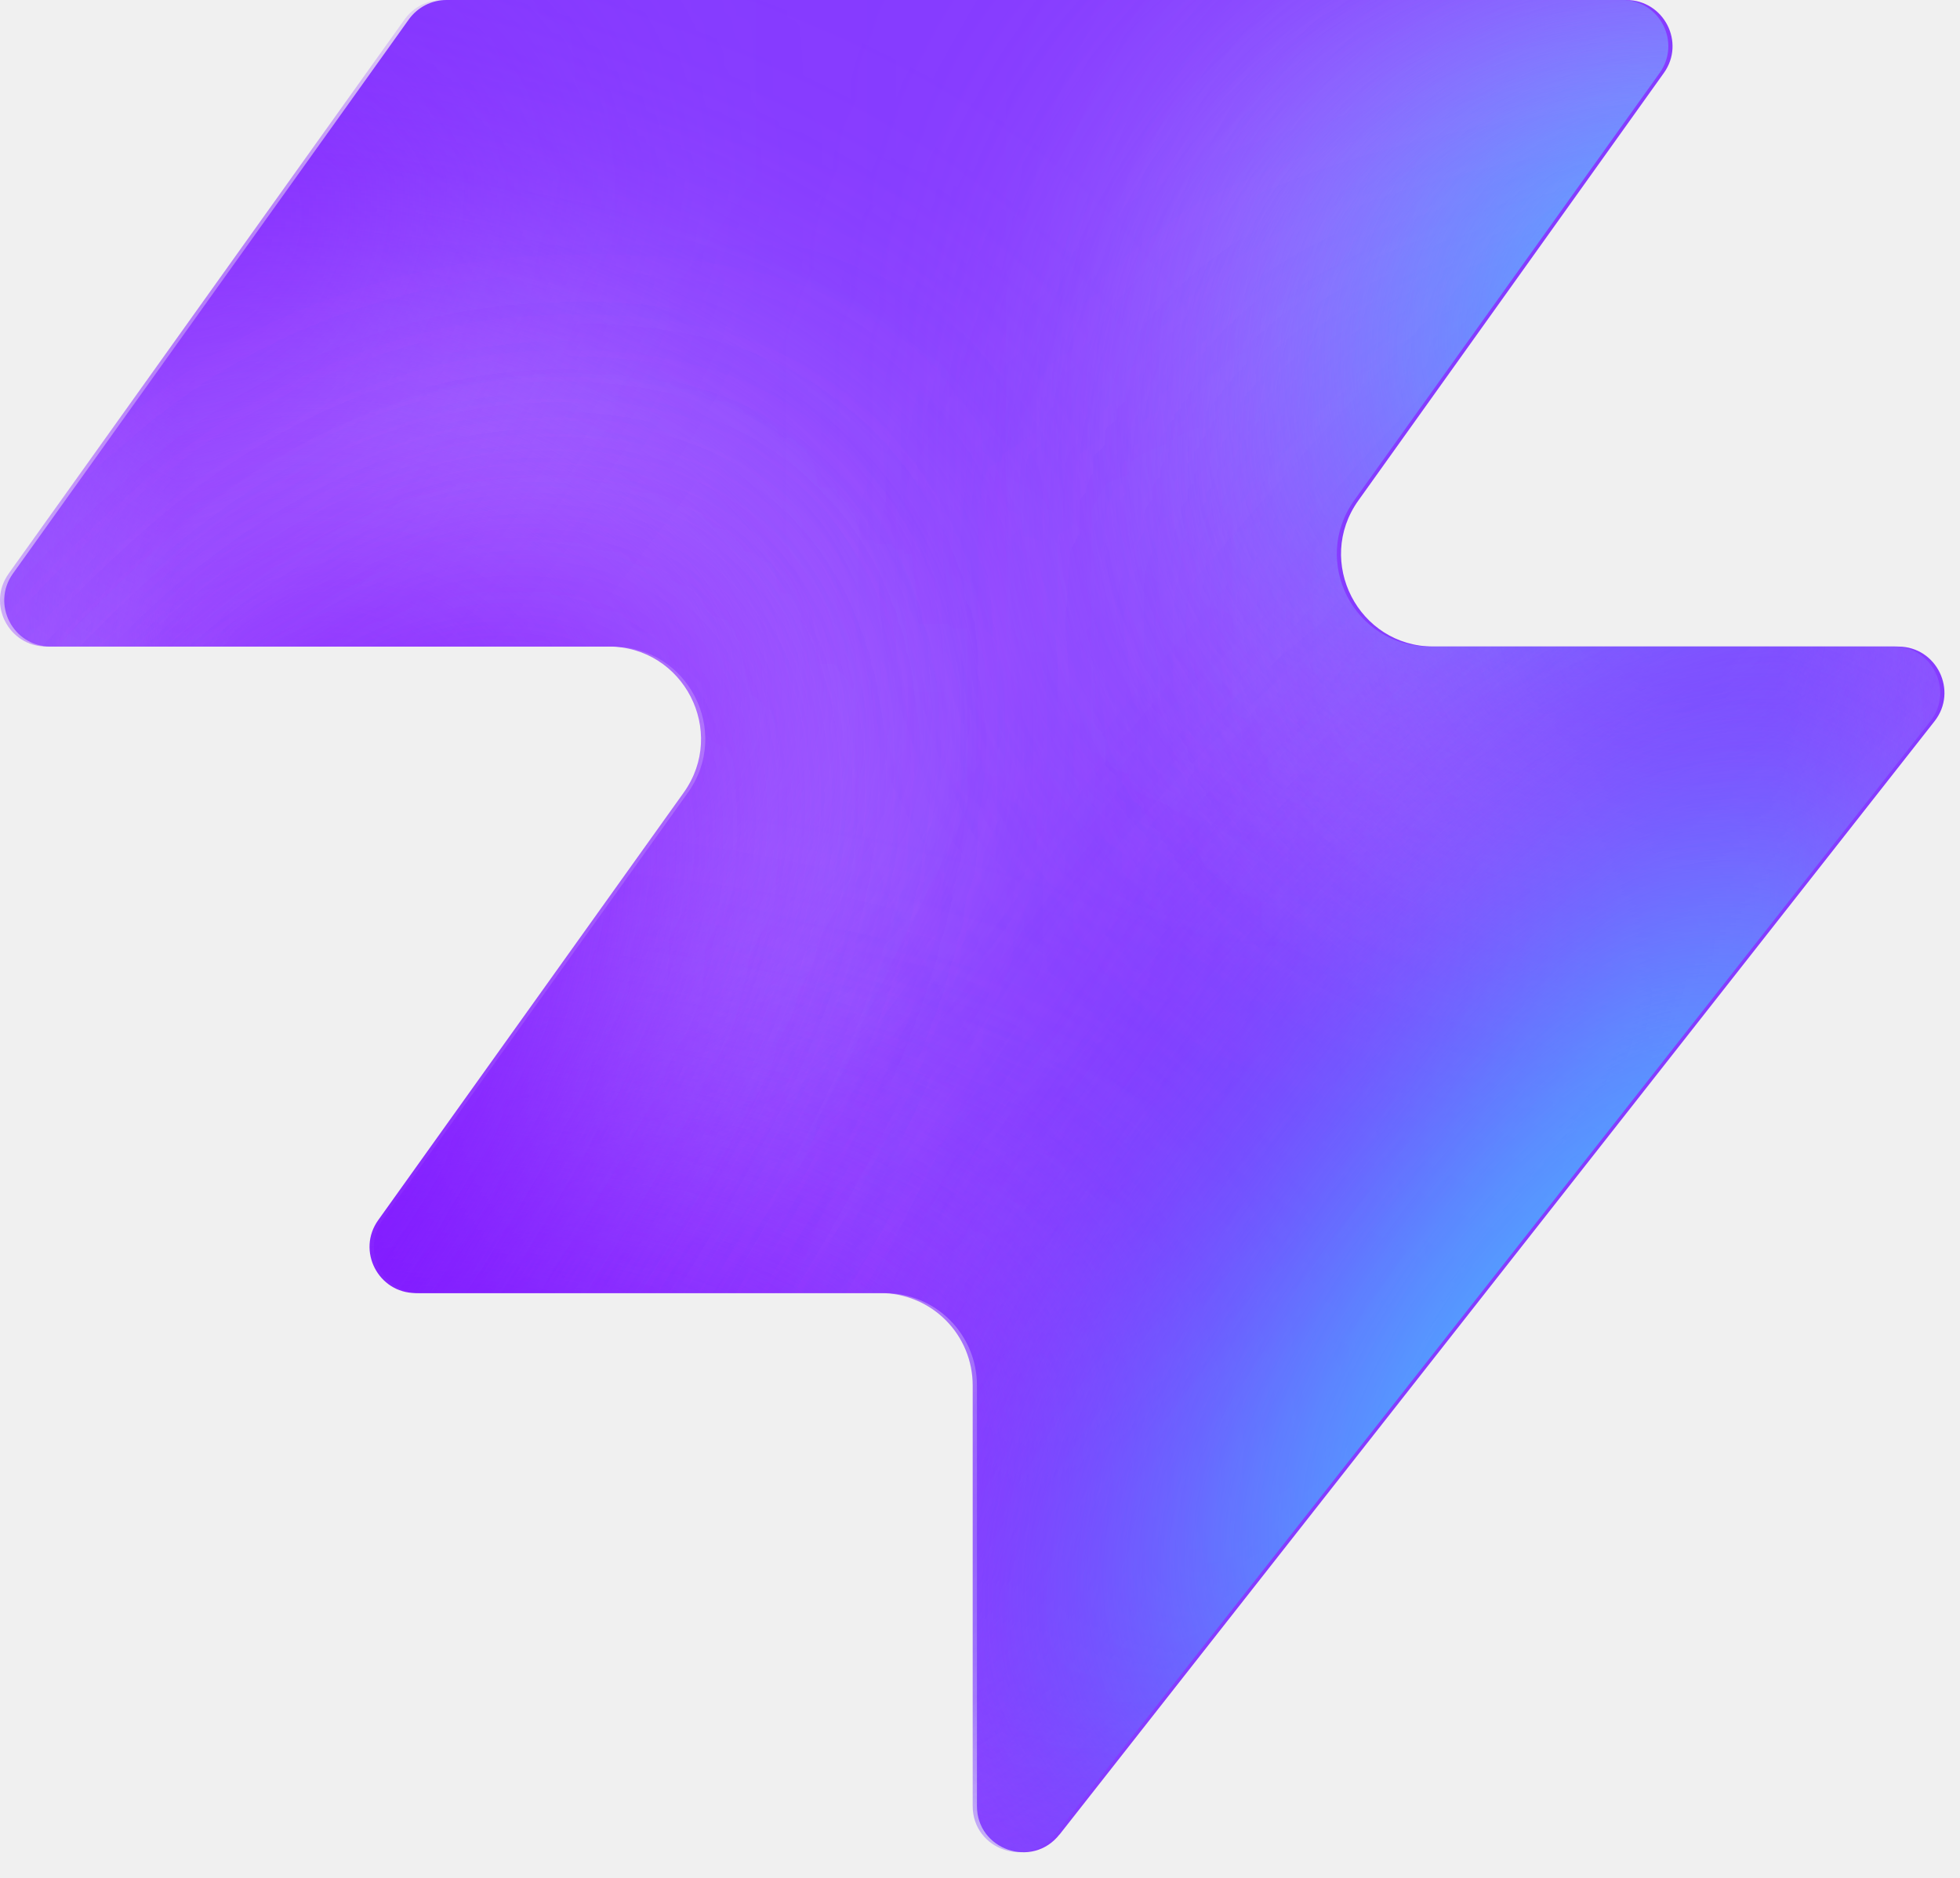
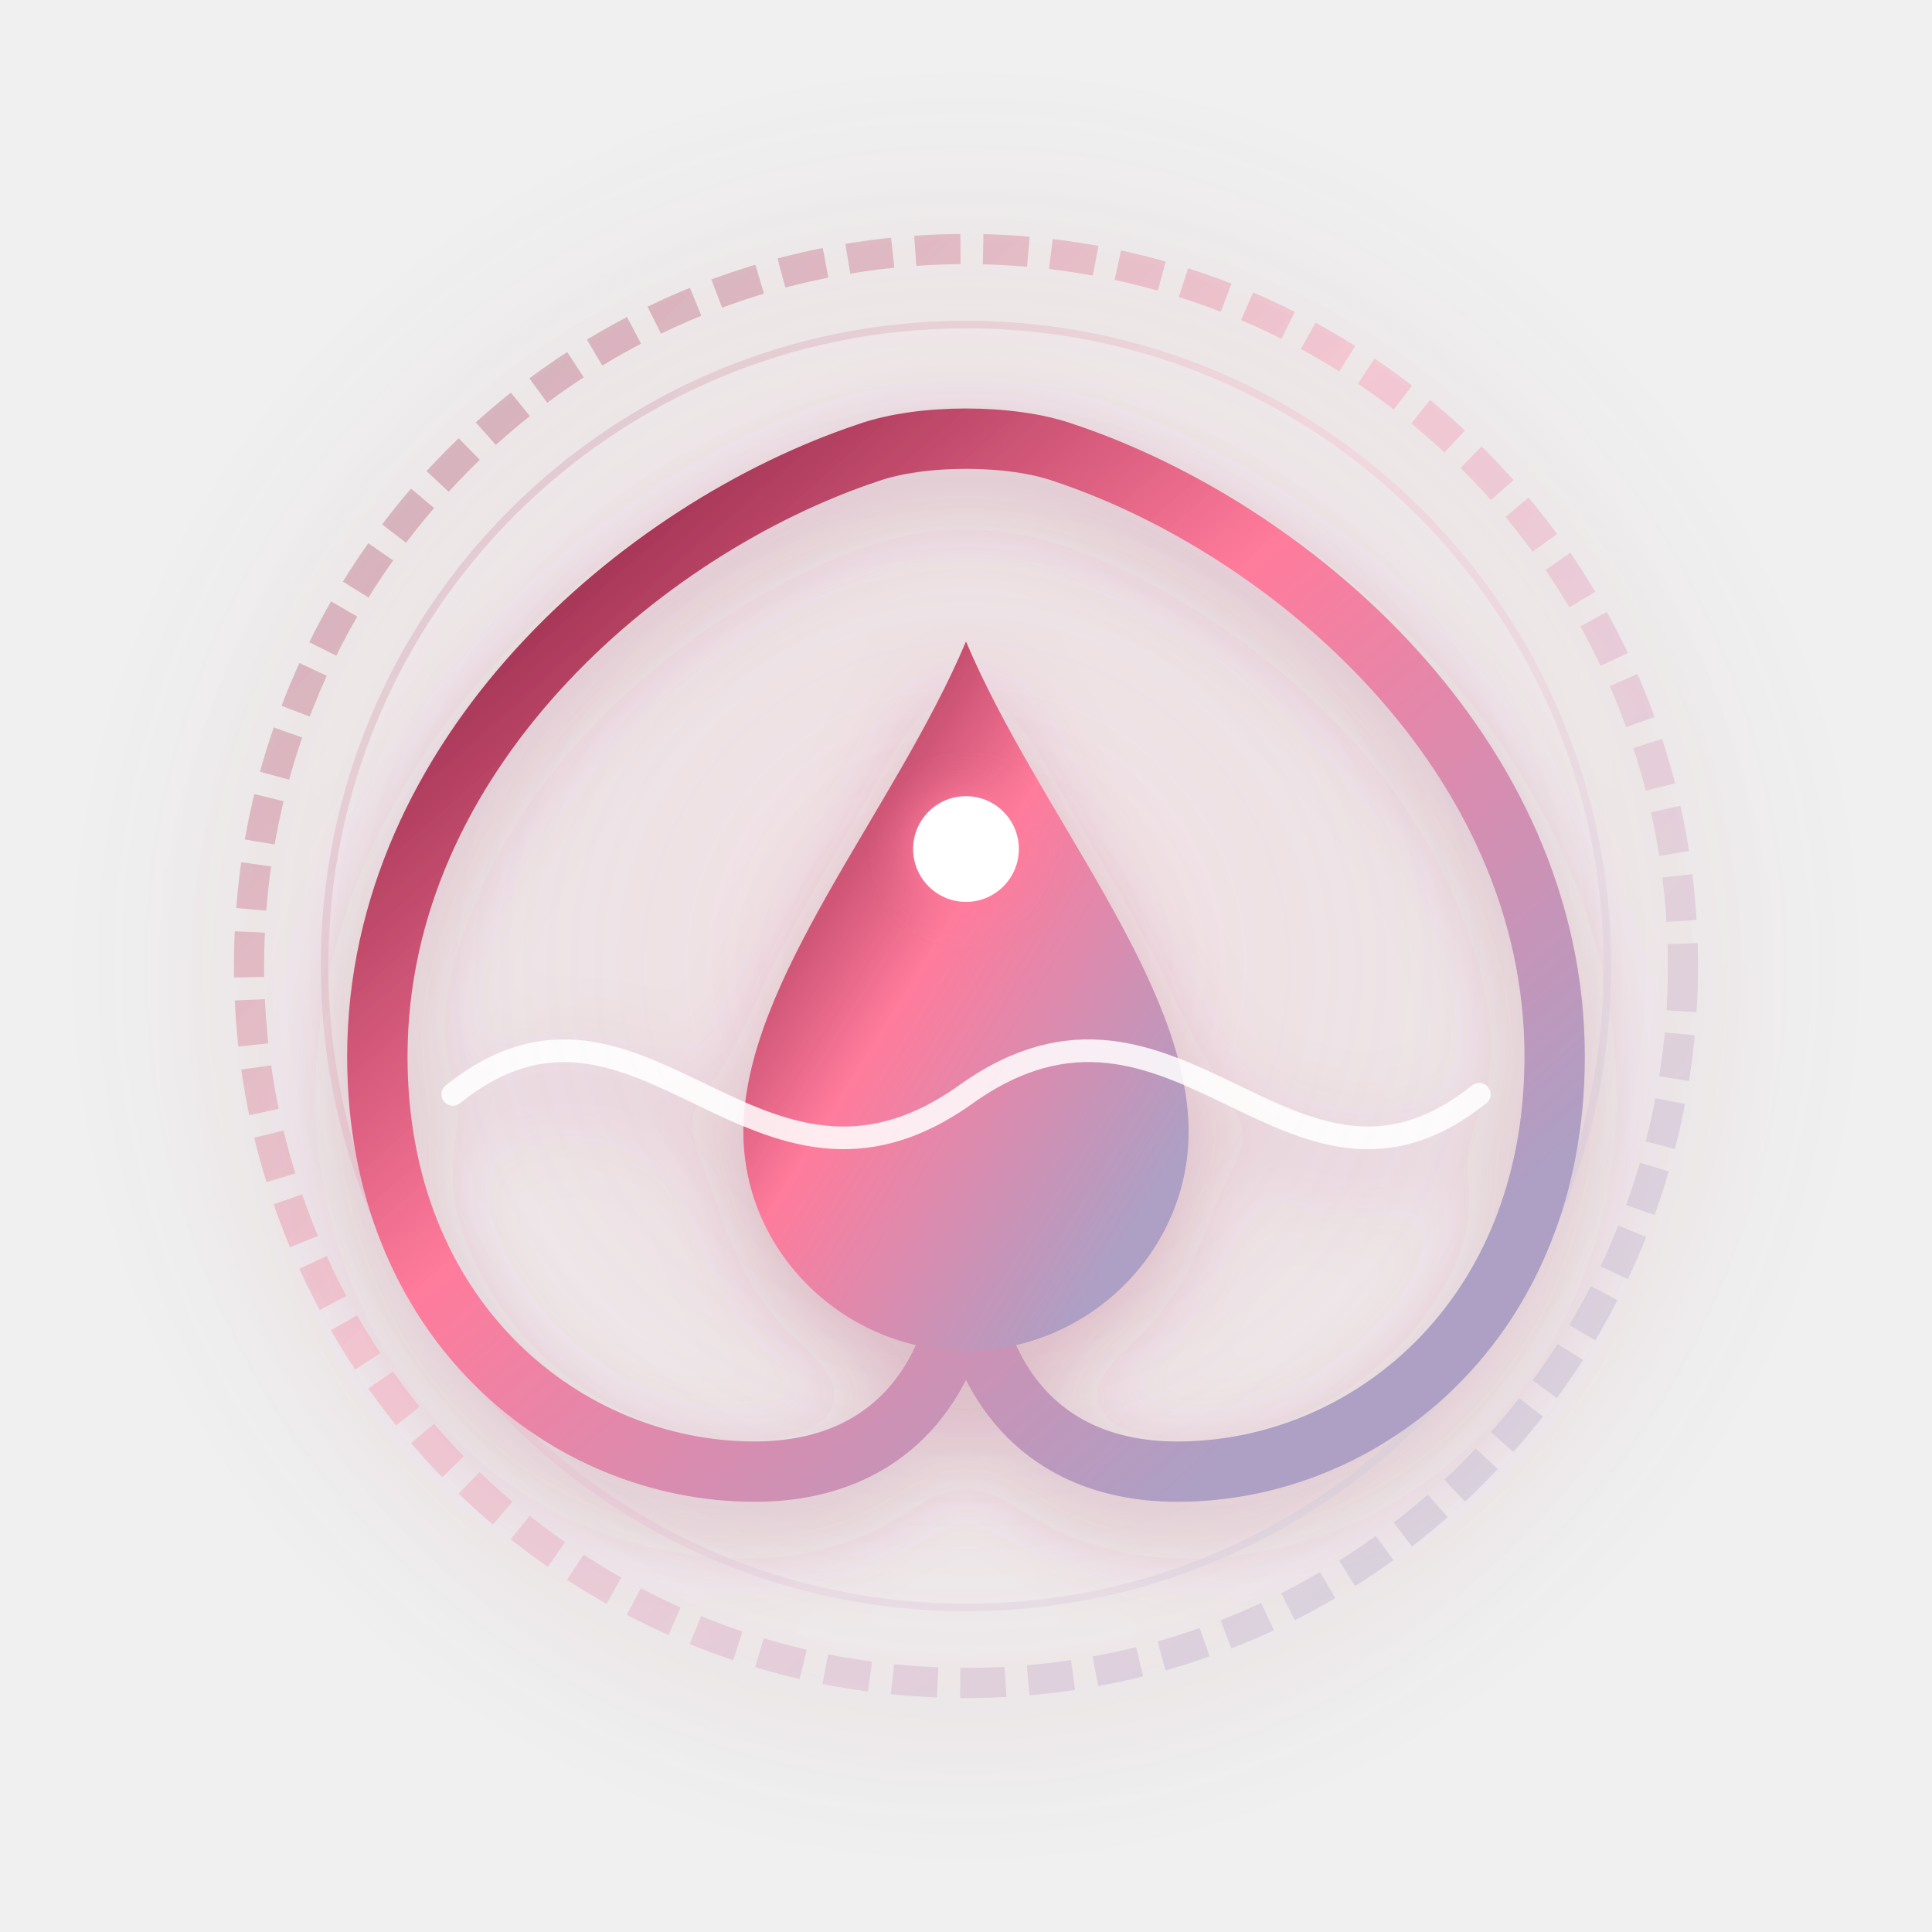
- <svg xmlns="http://www.w3.org/2000/svg" width="48" height="46" fill="none" viewBox="0 0 48 46">
-   <path fill="#863bff" d="M25.946 44.938c-.664.845-2.021.375-2.021-.698V33.937a2.26 2.26 0 0 0-2.262-2.262H10.287c-.92 0-1.456-1.04-.92-1.788l7.48-10.471c1.07-1.497 0-3.578-1.842-3.578H1.237c-.92 0-1.456-1.04-.92-1.788L10.013.474c.214-.297.556-.474.92-.474h28.894c.92 0 1.456 1.04.92 1.788l-7.48 10.471c-1.07 1.498 0 3.579 1.842 3.579h11.377c.943 0 1.473 1.088.89 1.83L25.947 44.94z" style="fill:#863bff;fill:color(display-p3 .525 .23 1);fill-opacity:1" />
-   <mask id="a" width="48" height="46" x="0" y="0" maskUnits="userSpaceOnUse" style="mask-type:alpha">
-     <path fill="#000" d="M25.842 44.938c-.664.844-2.021.375-2.021-.698V33.937a2.26 2.26 0 0 0-2.262-2.262H10.183c-.92 0-1.456-1.04-.92-1.788l7.48-10.471c1.07-1.498 0-3.579-1.842-3.579H1.133c-.92 0-1.456-1.04-.92-1.787L9.91.473c.214-.297.556-.474.92-.474h28.894c.92 0 1.456 1.04.92 1.788l-7.48 10.471c-1.07 1.498 0 3.578 1.842 3.578h11.377c.943 0 1.473 1.088.89 1.832L25.843 44.94z" style="fill:#000;fill-opacity:1" />
-   </mask>
-   <g mask="url(#a)">
-     <g filter="url(#b)">
-       <ellipse cx="5.508" cy="14.704" fill="#ede6ff" rx="5.508" ry="14.704" style="fill:#ede6ff;fill:color(display-p3 .927 .903 1);fill-opacity:1" transform="matrix(.00324 1 1 -.00324 -4.47 31.516)" />
-     </g>
-     <g filter="url(#c)">
-       <ellipse cx="10.399" cy="29.851" fill="#ede6ff" rx="10.399" ry="29.851" style="fill:#ede6ff;fill:color(display-p3 .927 .903 1);fill-opacity:1" transform="matrix(.00324 1 1 -.00324 -39.328 7.883)" />
-     </g>
-     <g filter="url(#d)">
-       <ellipse cx="5.508" cy="30.487" fill="#7e14ff" rx="5.508" ry="30.487" style="fill:#7e14ff;fill:color(display-p3 .492 .077 1);fill-opacity:1" transform="rotate(89.814 -25.913 -14.639)scale(1 -1)" />
-     </g>
-     <g filter="url(#e)">
-       <ellipse cx="5.508" cy="30.599" fill="#7e14ff" rx="5.508" ry="30.599" style="fill:#7e14ff;fill:color(display-p3 .492 .077 1);fill-opacity:1" transform="rotate(89.814 -32.644 -3.334)scale(1 -1)" />
-     </g>
-     <g filter="url(#f)">
-       <ellipse cx="5.508" cy="30.599" fill="#7e14ff" rx="5.508" ry="30.599" style="fill:#7e14ff;fill:color(display-p3 .492 .077 1);fill-opacity:1" transform="matrix(.00324 1 1 -.00324 -34.34 30.47)" />
-     </g>
-     <g filter="url(#g)">
-       <ellipse cx="14.072" cy="22.078" fill="#ede6ff" rx="14.072" ry="22.078" style="fill:#ede6ff;fill:color(display-p3 .927 .903 1);fill-opacity:1" transform="rotate(93.35 24.506 48.493)scale(-1 1)" />
-     </g>
-     <g filter="url(#h)">
-       <ellipse cx="3.47" cy="21.501" fill="#7e14ff" rx="3.47" ry="21.501" style="fill:#7e14ff;fill:color(display-p3 .492 .077 1);fill-opacity:1" transform="rotate(89.009 28.708 47.59)scale(-1 1)" />
-     </g>
-     <g filter="url(#i)">
-       <ellipse cx="3.47" cy="21.501" fill="#7e14ff" rx="3.47" ry="21.501" style="fill:#7e14ff;fill:color(display-p3 .492 .077 1);fill-opacity:1" transform="rotate(89.009 28.708 47.59)scale(-1 1)" />
-     </g>
-     <g filter="url(#j)">
-       <ellipse cx=".387" cy="8.972" fill="#7e14ff" rx="4.407" ry="29.108" style="fill:#7e14ff;fill:color(display-p3 .492 .077 1);fill-opacity:1" transform="rotate(39.51 .387 8.972)" />
-     </g>
-     <g filter="url(#k)">
-       <ellipse cx="47.523" cy="-6.092" fill="#7e14ff" rx="4.407" ry="29.108" style="fill:#7e14ff;fill:color(display-p3 .492 .077 1);fill-opacity:1" transform="rotate(37.892 47.523 -6.092)" />
-     </g>
-     <g filter="url(#l)">
-       <ellipse cx="41.412" cy="6.333" fill="#47bfff" rx="5.971" ry="9.665" style="fill:#47bfff;fill:color(display-p3 .28 .748 1);fill-opacity:1" transform="rotate(37.892 41.412 6.333)" />
-     </g>
-     <g filter="url(#m)">
-       <ellipse cx="-1.879" cy="38.332" fill="#7e14ff" rx="4.407" ry="29.108" style="fill:#7e14ff;fill:color(display-p3 .492 .077 1);fill-opacity:1" transform="rotate(37.892 -1.88 38.332)" />
-     </g>
-     <g filter="url(#n)">
-       <ellipse cx="-1.879" cy="38.332" fill="#7e14ff" rx="4.407" ry="29.108" style="fill:#7e14ff;fill:color(display-p3 .492 .077 1);fill-opacity:1" transform="rotate(37.892 -1.88 38.332)" />
-     </g>
-     <g filter="url(#o)">
-       <ellipse cx="35.651" cy="29.907" fill="#7e14ff" rx="4.407" ry="29.108" style="fill:#7e14ff;fill:color(display-p3 .492 .077 1);fill-opacity:1" transform="rotate(37.892 35.651 29.907)" />
-     </g>
-     <g filter="url(#p)">
-       <ellipse cx="38.418" cy="32.4" fill="#47bfff" rx="5.971" ry="15.297" style="fill:#47bfff;fill:color(display-p3 .28 .748 1);fill-opacity:1" transform="rotate(37.892 38.418 32.4)" />
-     </g>
-   </g>
+ <svg xmlns="http://www.w3.org/2000/svg" viewBox="0 0 512 512" width="100%" height="100%">
  <defs>
-     <filter id="b" width="60.045" height="41.654" x="-19.77" y="16.149" color-interpolation-filters="sRGB" filterUnits="userSpaceOnUse">
-       <feFlood flood-opacity="0" result="BackgroundImageFix" />
-       <feBlend in="SourceGraphic" in2="BackgroundImageFix" result="shape" />
-       <feGaussianBlur result="effect1_foregroundBlur_2002_17158" stdDeviation="7.659" />
-     </filter>
-     <filter id="c" width="90.34" height="51.437" x="-54.613" y="-7.533" color-interpolation-filters="sRGB" filterUnits="userSpaceOnUse">
-       <feFlood flood-opacity="0" result="BackgroundImageFix" />
-       <feBlend in="SourceGraphic" in2="BackgroundImageFix" result="shape" />
-       <feGaussianBlur result="effect1_foregroundBlur_2002_17158" stdDeviation="7.659" />
-     </filter>
-     <filter id="d" width="79.355" height="29.4" x="-49.64" y="2.03" color-interpolation-filters="sRGB" filterUnits="userSpaceOnUse">
-       <feFlood flood-opacity="0" result="BackgroundImageFix" />
-       <feBlend in="SourceGraphic" in2="BackgroundImageFix" result="shape" />
-       <feGaussianBlur result="effect1_foregroundBlur_2002_17158" stdDeviation="4.596" />
-     </filter>
-     <filter id="e" width="79.579" height="29.4" x="-45.045" y="20.029" color-interpolation-filters="sRGB" filterUnits="userSpaceOnUse">
-       <feFlood flood-opacity="0" result="BackgroundImageFix" />
-       <feBlend in="SourceGraphic" in2="BackgroundImageFix" result="shape" />
-       <feGaussianBlur result="effect1_foregroundBlur_2002_17158" stdDeviation="4.596" />
-     </filter>
-     <filter id="f" width="79.579" height="29.4" x="-43.513" y="21.178" color-interpolation-filters="sRGB" filterUnits="userSpaceOnUse">
-       <feFlood flood-opacity="0" result="BackgroundImageFix" />
-       <feBlend in="SourceGraphic" in2="BackgroundImageFix" result="shape" />
-       <feGaussianBlur result="effect1_foregroundBlur_2002_17158" stdDeviation="4.596" />
-     </filter>
-     <filter id="g" width="74.749" height="58.852" x="15.756" y="-17.901" color-interpolation-filters="sRGB" filterUnits="userSpaceOnUse">
-       <feFlood flood-opacity="0" result="BackgroundImageFix" />
-       <feBlend in="SourceGraphic" in2="BackgroundImageFix" result="shape" />
-       <feGaussianBlur result="effect1_foregroundBlur_2002_17158" stdDeviation="7.659" />
-     </filter>
-     <filter id="h" width="61.377" height="25.362" x="23.548" y="2.284" color-interpolation-filters="sRGB" filterUnits="userSpaceOnUse">
-       <feFlood flood-opacity="0" result="BackgroundImageFix" />
-       <feBlend in="SourceGraphic" in2="BackgroundImageFix" result="shape" />
-       <feGaussianBlur result="effect1_foregroundBlur_2002_17158" stdDeviation="4.596" />
-     </filter>
-     <filter id="i" width="61.377" height="25.362" x="23.548" y="2.284" color-interpolation-filters="sRGB" filterUnits="userSpaceOnUse">
-       <feFlood flood-opacity="0" result="BackgroundImageFix" />
-       <feBlend in="SourceGraphic" in2="BackgroundImageFix" result="shape" />
-       <feGaussianBlur result="effect1_foregroundBlur_2002_17158" stdDeviation="4.596" />
-     </filter>
-     <filter id="j" width="56.045" height="63.649" x="-27.636" y="-22.853" color-interpolation-filters="sRGB" filterUnits="userSpaceOnUse">
-       <feFlood flood-opacity="0" result="BackgroundImageFix" />
-       <feBlend in="SourceGraphic" in2="BackgroundImageFix" result="shape" />
-       <feGaussianBlur result="effect1_foregroundBlur_2002_17158" stdDeviation="4.596" />
-     </filter>
-     <filter id="k" width="54.814" height="64.646" x="20.116" y="-38.415" color-interpolation-filters="sRGB" filterUnits="userSpaceOnUse">
-       <feFlood flood-opacity="0" result="BackgroundImageFix" />
-       <feBlend in="SourceGraphic" in2="BackgroundImageFix" result="shape" />
-       <feGaussianBlur result="effect1_foregroundBlur_2002_17158" stdDeviation="4.596" />
-     </filter>
-     <filter id="l" width="33.541" height="35.313" x="24.641" y="-11.323" color-interpolation-filters="sRGB" filterUnits="userSpaceOnUse">
-       <feFlood flood-opacity="0" result="BackgroundImageFix" />
-       <feBlend in="SourceGraphic" in2="BackgroundImageFix" result="shape" />
-       <feGaussianBlur result="effect1_foregroundBlur_2002_17158" stdDeviation="4.596" />
-     </filter>
-     <filter id="m" width="54.814" height="64.646" x="-29.286" y="6.009" color-interpolation-filters="sRGB" filterUnits="userSpaceOnUse">
-       <feFlood flood-opacity="0" result="BackgroundImageFix" />
-       <feBlend in="SourceGraphic" in2="BackgroundImageFix" result="shape" />
-       <feGaussianBlur result="effect1_foregroundBlur_2002_17158" stdDeviation="4.596" />
-     </filter>
-     <filter id="n" width="54.814" height="64.646" x="-29.286" y="6.009" color-interpolation-filters="sRGB" filterUnits="userSpaceOnUse">
-       <feFlood flood-opacity="0" result="BackgroundImageFix" />
-       <feBlend in="SourceGraphic" in2="BackgroundImageFix" result="shape" />
-       <feGaussianBlur result="effect1_foregroundBlur_2002_17158" stdDeviation="4.596" />
-     </filter>
-     <filter id="o" width="54.814" height="64.646" x="8.244" y="-2.416" color-interpolation-filters="sRGB" filterUnits="userSpaceOnUse">
-       <feFlood flood-opacity="0" result="BackgroundImageFix" />
-       <feBlend in="SourceGraphic" in2="BackgroundImageFix" result="shape" />
-       <feGaussianBlur result="effect1_foregroundBlur_2002_17158" stdDeviation="4.596" />
-     </filter>
-     <filter id="p" width="39.409" height="43.623" x="18.713" y="10.588" color-interpolation-filters="sRGB" filterUnits="userSpaceOnUse">
-       <feFlood flood-opacity="0" result="BackgroundImageFix" />
-       <feBlend in="SourceGraphic" in2="BackgroundImageFix" result="shape" />
-       <feGaussianBlur result="effect1_foregroundBlur_2002_17158" stdDeviation="4.596" />
+     <radialGradient id="bgGlow" cx="50%" cy="50%" r="50%" fx="50%" fy="50%">
+       <stop offset="0%" stop-color="#ff7b9c" stop-opacity="0.15" />
+       <stop offset="100%" stop-color="#a53556" stop-opacity="0" />
+     </radialGradient>
+     <linearGradient id="brandGrad" x1="15%" y1="15%" x2="85%" y2="85%">
+       <stop offset="0%" stop-color="#a53556" />
+       <stop offset="40%" stop-color="#ff7b9c" />
+       <stop offset="100%" stop-color="#ae9fc4" />
+     </linearGradient>
+     <filter id="premiumShadow" x="-20%" y="-20%" width="140%" height="140%">
+       <feDropShadow dx="0" dy="8" stdDeviation="12" flood-color="#a53556" flood-opacity="0.25" />
    </filter>
  </defs>
+   <circle cx="256" cy="256" r="240" fill="url(#bgGlow)" />
+   <g filter="url(#premiumShadow)">
+     <circle cx="256" cy="256" r="190" fill="none" stroke="url(#brandGrad)" stroke-width="8" stroke-dasharray="12 6" opacity="0.3" />
+     <circle cx="256" cy="256" r="170" fill="none" stroke="url(#brandGrad)" stroke-width="2" opacity="0.15" />
+     <path d="M 230,120 C 170,140 100,200 100,280 C 100,350 150,390 200,390 C 240,390 256,360 256,330 C 256,360 272,390 312,390 C 362,390 412,350 412,280 C 412,200 342,140 282,120 C 268,115 244,115 230,120 Z" fill="none" stroke="url(#brandGrad)" stroke-width="16" stroke-linecap="round" stroke-linejoin="round" />
+     <path d="M 256,170 C 275,215 315,260 315,300 C 315,332 288,358 256,358 C 224,358 197,332 197,300 C 197,260 237,215 256,170 Z" fill="url(#brandGrad)" />
+     <path d="M 120,290 C 170,250 200,330 256,290 C 312,250 342,330 392,290" fill="none" stroke="#ffffff" stroke-width="6" stroke-linecap="round" opacity="0.85" />
+     <circle cx="256" cy="225" r="14" fill="#ffffff" filter="drop-shadow(0 0 6px #ff7b9c)" />
+   </g>
</svg>
